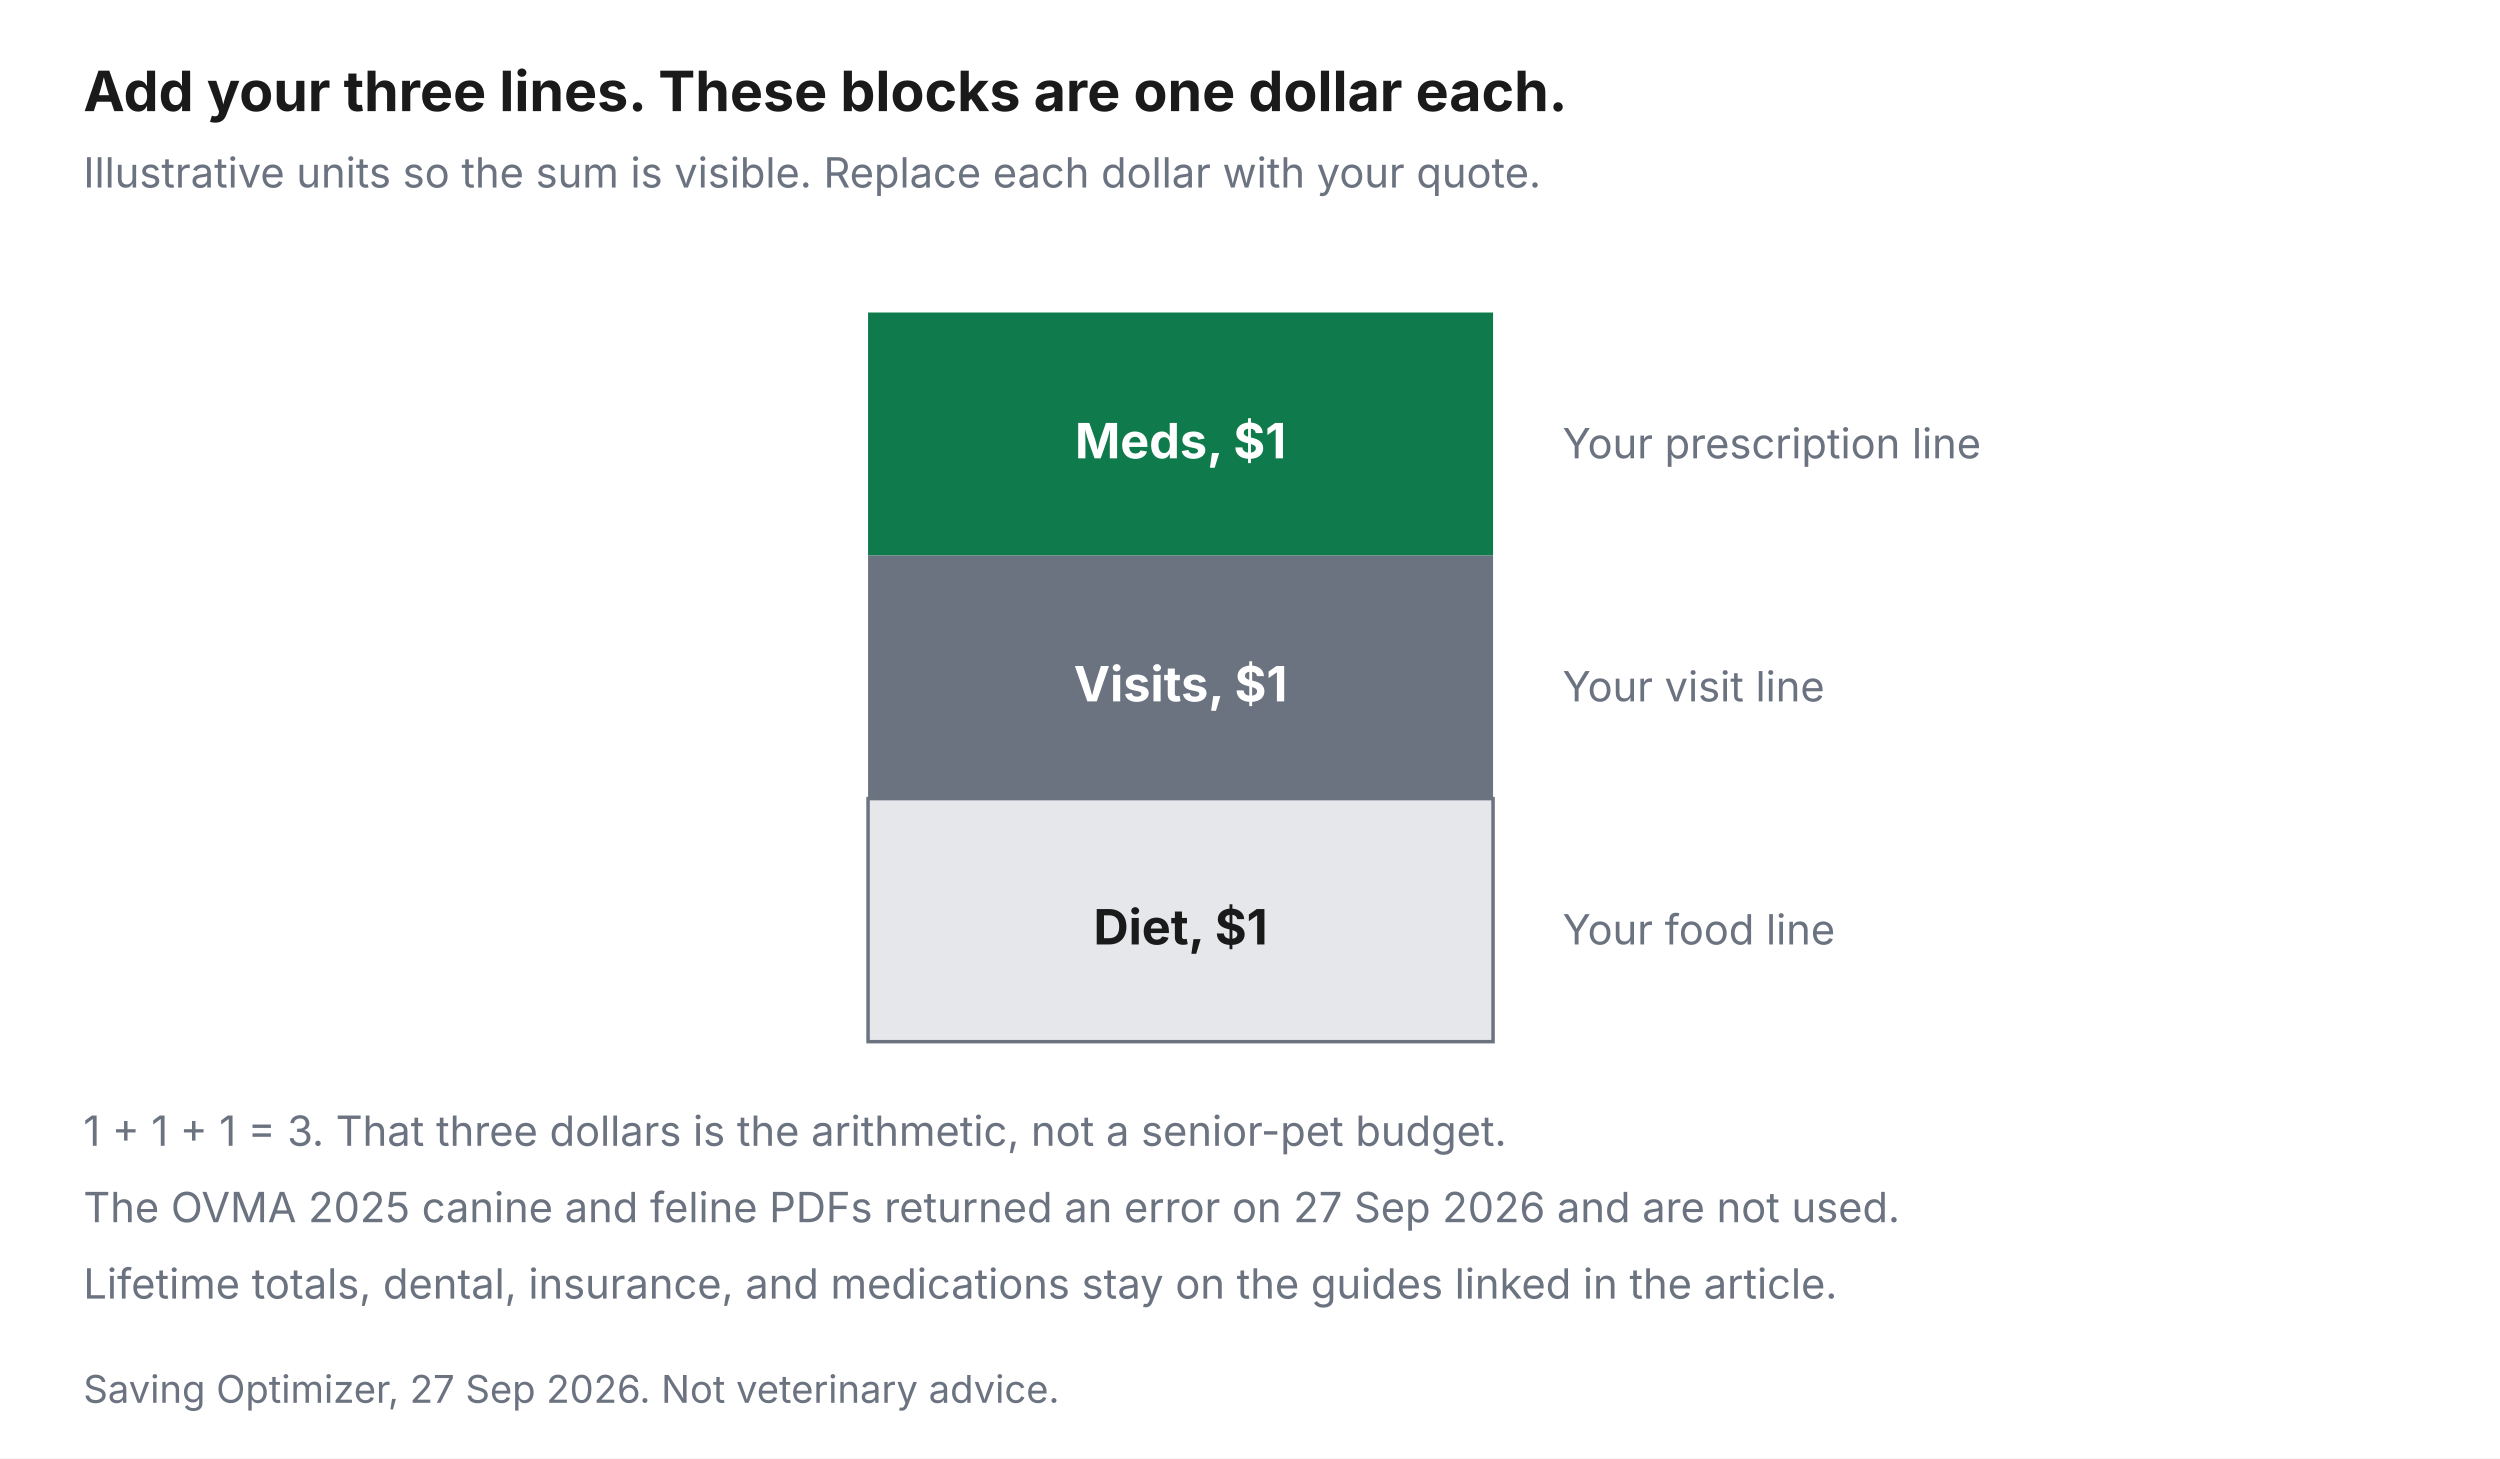
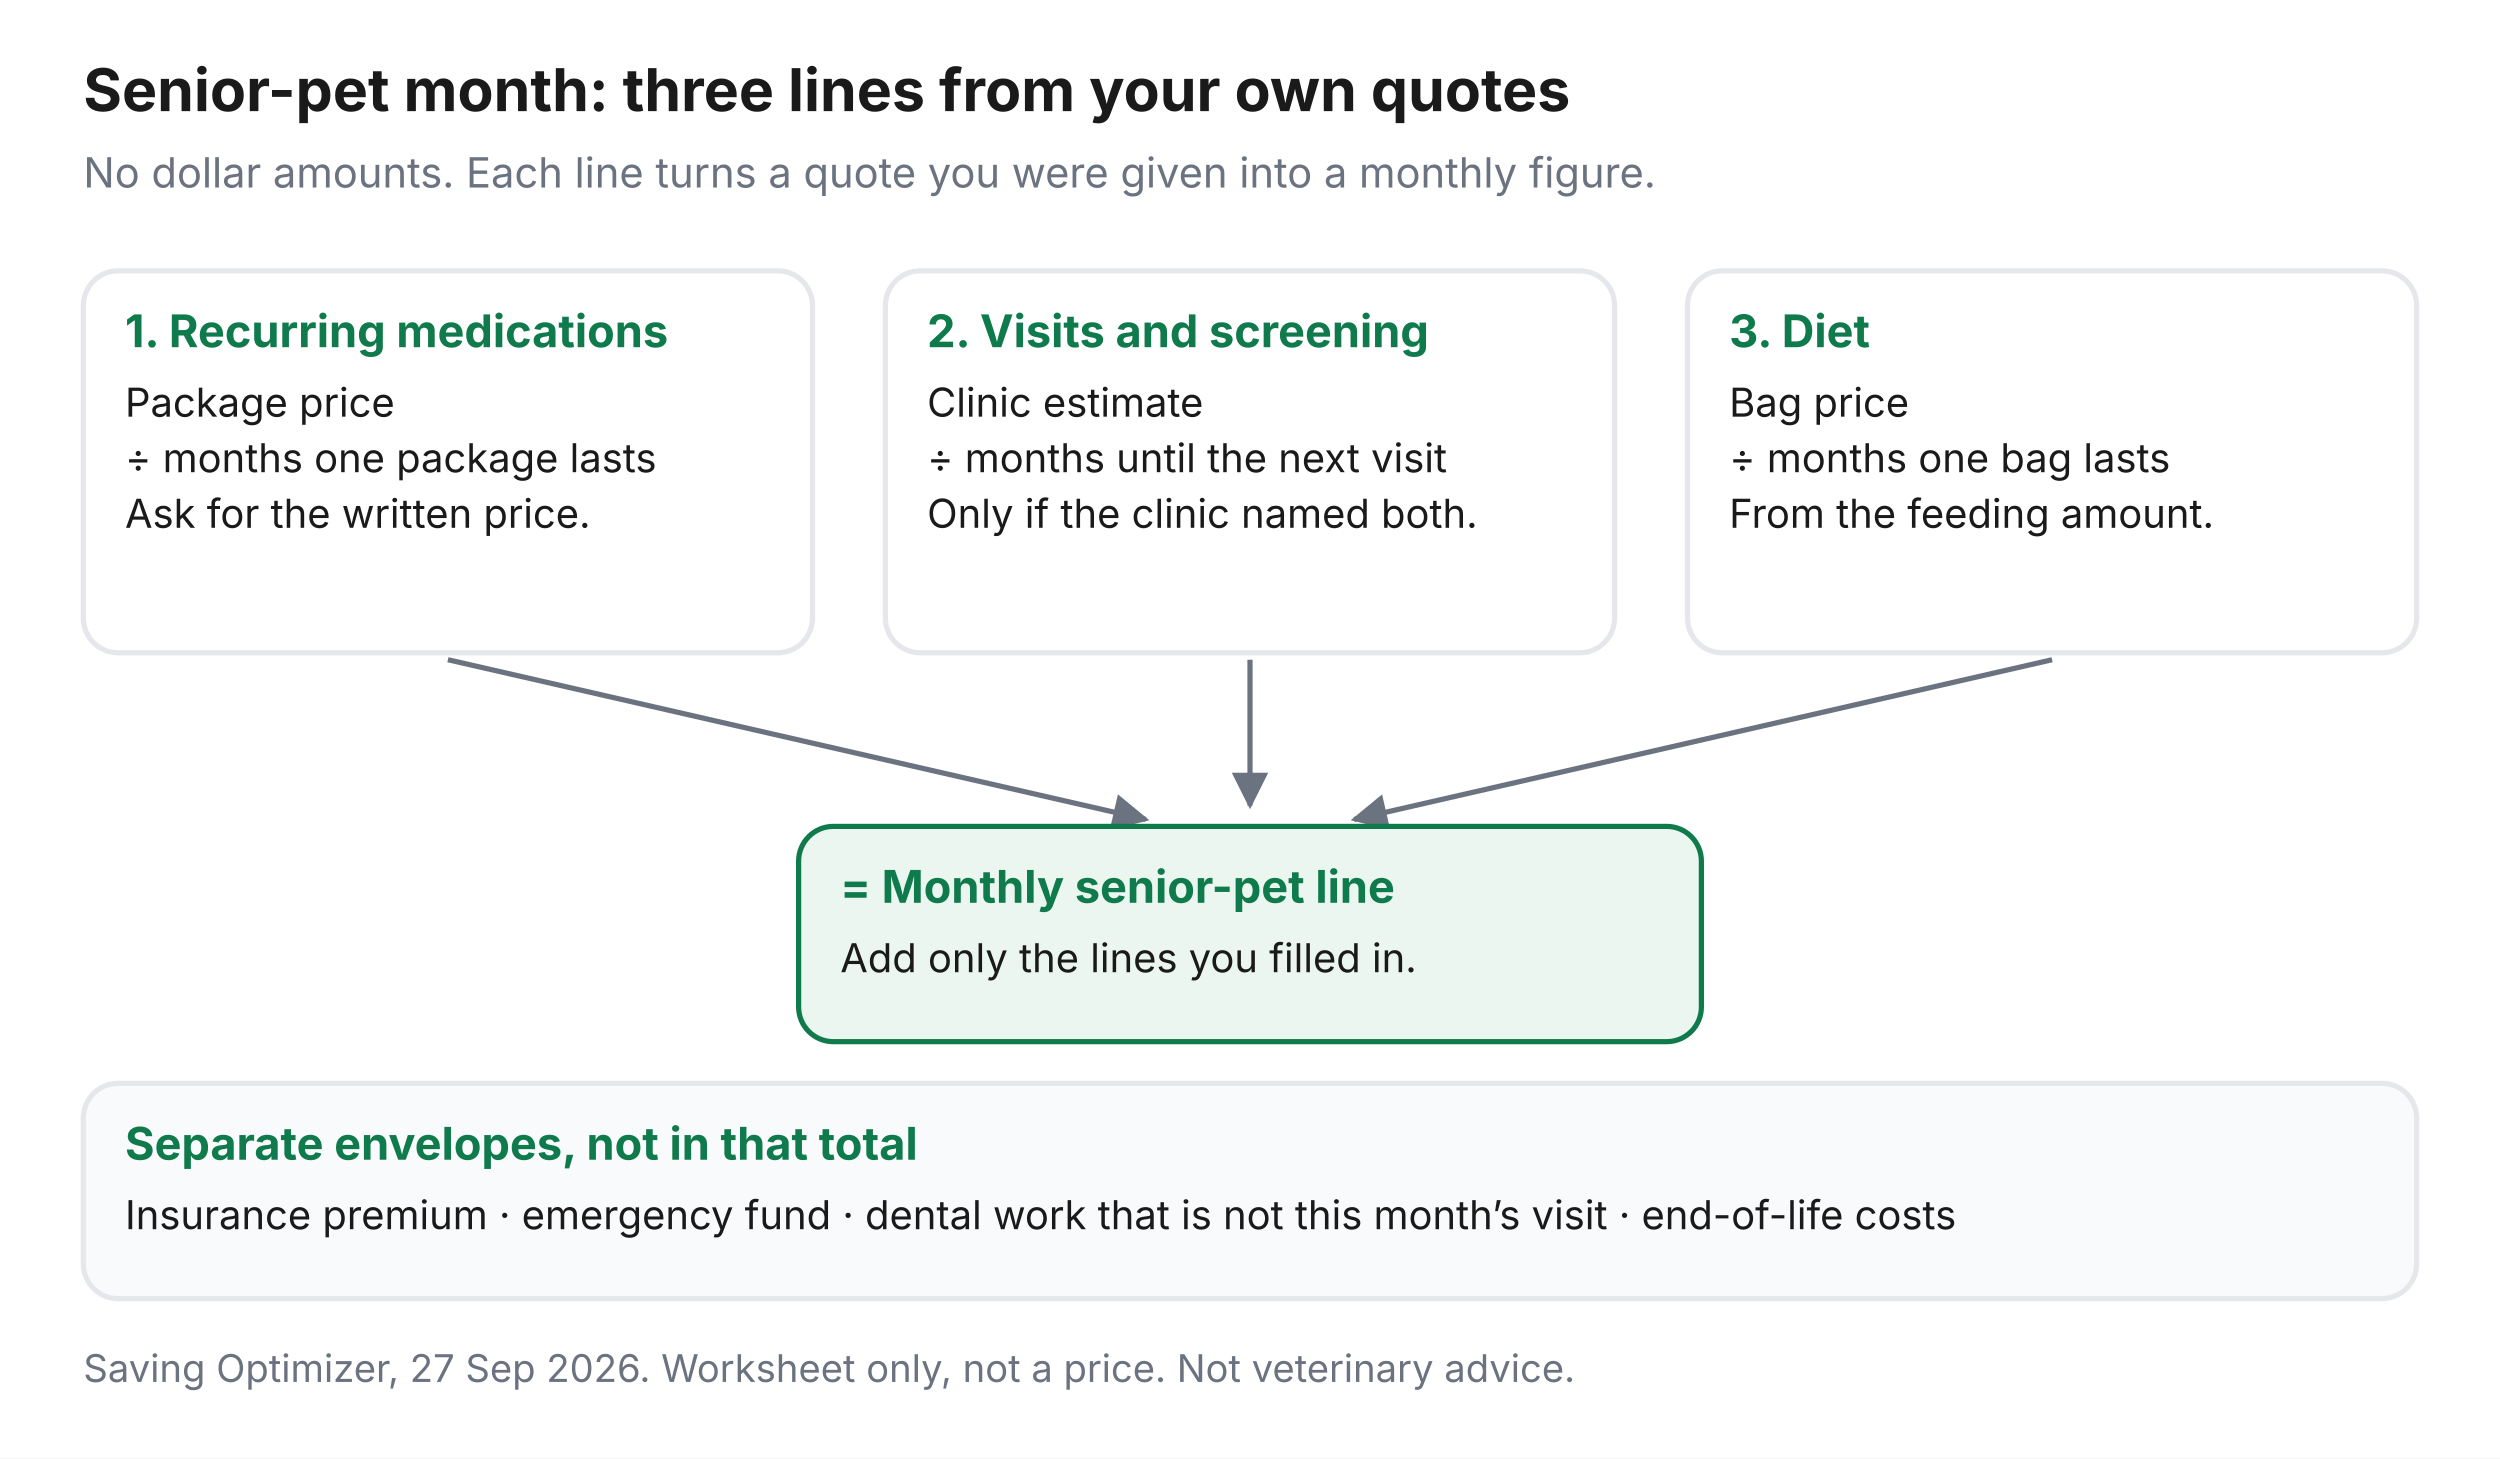
- <svg xmlns="http://www.w3.org/2000/svg" viewBox="0 0 720 420" role="img">
+ <svg xmlns="http://www.w3.org/2000/svg" viewBox="0 0 720 420" role="img" aria-labelledby="t d">
+   <defs>
+     <marker id="a" viewBox="0 0 10 10" refX="9" refY="5" markerWidth="7" markerHeight="7" orient="auto">
+       <path d="M0,0 L10,5 L0,10 z" fill="#6B7280" />
+     </marker>
+   </defs>
  <rect width="720" height="420" fill="#FFFFFF" />
-   <text x="24" y="32" font-family="Inter, Arial, sans-serif" font-size="16" font-weight="700" fill="#1A1A1A" text-anchor="start">Add your three lines. These blocks are one dollar each.</text>
-   <text x="24" y="54" font-family="Inter, Arial, sans-serif" font-size="12" fill="#6B7280" text-anchor="start">Illustrative units so the sum is visible. Replace each dollar with your quote.</text>
-   <rect x="250" y="90" width="180" height="70" fill="#0F7A4B" />
-   <rect x="250" y="160" width="180" height="70" fill="#6B7280" />
-   <rect x="250" y="230" width="180" height="70" fill="#E5E7EB" stroke="#6B7280" />
-   <text x="340" y="132" font-family="Inter, Arial, sans-serif" font-size="14" font-weight="700" fill="#FFFFFF" text-anchor="middle">Meds, $1</text>
-   <text x="340" y="202" font-family="Inter, Arial, sans-serif" font-size="14" font-weight="700" fill="#FFFFFF" text-anchor="middle">Visits, $1</text>
-   <text x="340" y="272" font-family="Inter, Arial, sans-serif" font-size="14" font-weight="700" fill="#1A1A1A" text-anchor="middle">Diet, $1</text>
-   <text x="450" y="132" font-family="Inter, Arial, sans-serif" font-size="12" fill="#6B7280" text-anchor="start">Your prescription line</text>
-   <text x="450" y="202" font-family="Inter, Arial, sans-serif" font-size="12" fill="#6B7280" text-anchor="start">Your visit line</text>
-   <text x="450" y="272" font-family="Inter, Arial, sans-serif" font-size="12" fill="#6B7280" text-anchor="start">Your food line</text>
-   <text x="24" y="330" font-family="Inter, Arial, sans-serif" font-size="12" fill="#6B7280" text-anchor="start">1 + 1 + 1 = 3. That three dollars is the arithmetic, not a senior-pet budget.</text>
-   <text x="24" y="352" font-family="Inter, Arial, sans-serif" font-size="12" fill="#6B7280" text-anchor="start">The OVMA 2025 canine and feline PDFs returned an error on 27 Sep 2026 and are not used.</text>
-   <text x="24" y="374" font-family="Inter, Arial, sans-serif" font-size="12" fill="#6B7280" text-anchor="start">Lifetime totals, dental, insurance, and medications stay on the guides linked in the article.</text>
-   <text x="24" y="404" font-family="Inter, Arial, sans-serif" font-size="11" fill="#6B7280" text-anchor="start">Saving Optimizer, 27 Sep 2026. Not veterinary advice.</text>
+   <text x="24" y="32" font-family="Inter, Arial, sans-serif" font-size="17" font-weight="700" fill="#1A1A1A">Senior-pet month: three lines from your own quotes</text>
+   <text x="24" y="54" font-family="Inter, Arial, sans-serif" font-size="12" fill="#6B7280">No dollar amounts. Each line turns a quote you were given into a monthly figure.</text>
+   <rect x="24" y="78" width="210" height="110" rx="10" fill="#FFFFFF" stroke="#E5E7EB" stroke-width="1.5" />
+   <text x="36" y="100" font-family="Inter, Arial, sans-serif" font-size="13" font-weight="700" fill="#0F7A4B">1. Recurring medications</text>
+   <text x="36" y="120" font-family="Inter, Arial, sans-serif" font-size="11.5" fill="#1A1A1A">Package price</text>
+   <text x="36" y="136" font-family="Inter, Arial, sans-serif" font-size="11.5" fill="#1A1A1A">÷ months one package lasts</text>
+   <text x="36" y="152" font-family="Inter, Arial, sans-serif" font-size="11.5" fill="#1A1A1A">Ask for the written price.</text>
+   <rect x="255" y="78" width="210" height="110" rx="10" fill="#FFFFFF" stroke="#E5E7EB" stroke-width="1.5" />
+   <text x="267" y="100" font-family="Inter, Arial, sans-serif" font-size="13" font-weight="700" fill="#0F7A4B">2. Visits and screening</text>
+   <text x="267" y="120" font-family="Inter, Arial, sans-serif" font-size="11.5" fill="#1A1A1A">Clinic estimate</text>
+   <text x="267" y="136" font-family="Inter, Arial, sans-serif" font-size="11.5" fill="#1A1A1A">÷ months until the next visit</text>
+   <text x="267" y="152" font-family="Inter, Arial, sans-serif" font-size="11.5" fill="#1A1A1A">Only if the clinic named both.</text>
+   <rect x="486" y="78" width="210" height="110" rx="10" fill="#FFFFFF" stroke="#E5E7EB" stroke-width="1.5" />
+   <text x="498" y="100" font-family="Inter, Arial, sans-serif" font-size="13" font-weight="700" fill="#0F7A4B">3. Diet</text>
+   <text x="498" y="120" font-family="Inter, Arial, sans-serif" font-size="11.5" fill="#1A1A1A">Bag price</text>
+   <text x="498" y="136" font-family="Inter, Arial, sans-serif" font-size="11.5" fill="#1A1A1A">÷ months one bag lasts</text>
+   <text x="498" y="152" font-family="Inter, Arial, sans-serif" font-size="11.5" fill="#1A1A1A">From the feeding amount.</text>
+   <line x1="129" y1="190" x2="330" y2="236" stroke="#6B7280" stroke-width="1.5" marker-end="url(#a)" />
+   <line x1="360" y1="190" x2="360" y2="232" stroke="#6B7280" stroke-width="1.5" marker-end="url(#a)" />
+   <line x1="591" y1="190" x2="390" y2="236" stroke="#6B7280" stroke-width="1.5" marker-end="url(#a)" />
+   <rect x="230" y="238" width="260" height="62" rx="10" fill="#ECF6F1" stroke="#0F7A4B" stroke-width="1.5" />
+   <text x="242" y="260" font-family="Inter, Arial, sans-serif" font-size="13" font-weight="700" fill="#0F7A4B">= Monthly senior-pet line</text>
+   <text x="242" y="280" font-family="Inter, Arial, sans-serif" font-size="11.5" fill="#1A1A1A">Add only the lines you filled in.</text>
+   <rect x="24" y="312" width="672" height="62" rx="10" fill="#F9FAFB" stroke="#E5E7EB" stroke-width="1.5" />
+   <text x="36" y="334" font-family="Inter, Arial, sans-serif" font-size="13" font-weight="700" fill="#0F7A4B">Separate envelopes, not in that total</text>
+   <text x="36" y="354" font-family="Inter, Arial, sans-serif" font-size="11.5" fill="#1A1A1A">Insurance premium · emergency fund · dental work that is not this month’s visit · end-of-life costs</text>
+   <text x="24" y="398" font-family="Inter, Arial, sans-serif" font-size="11" fill="#6B7280">Saving Optimizer, 27 Sep 2026. Worksheet only, not a price. Not veterinary advice.</text>
</svg>
